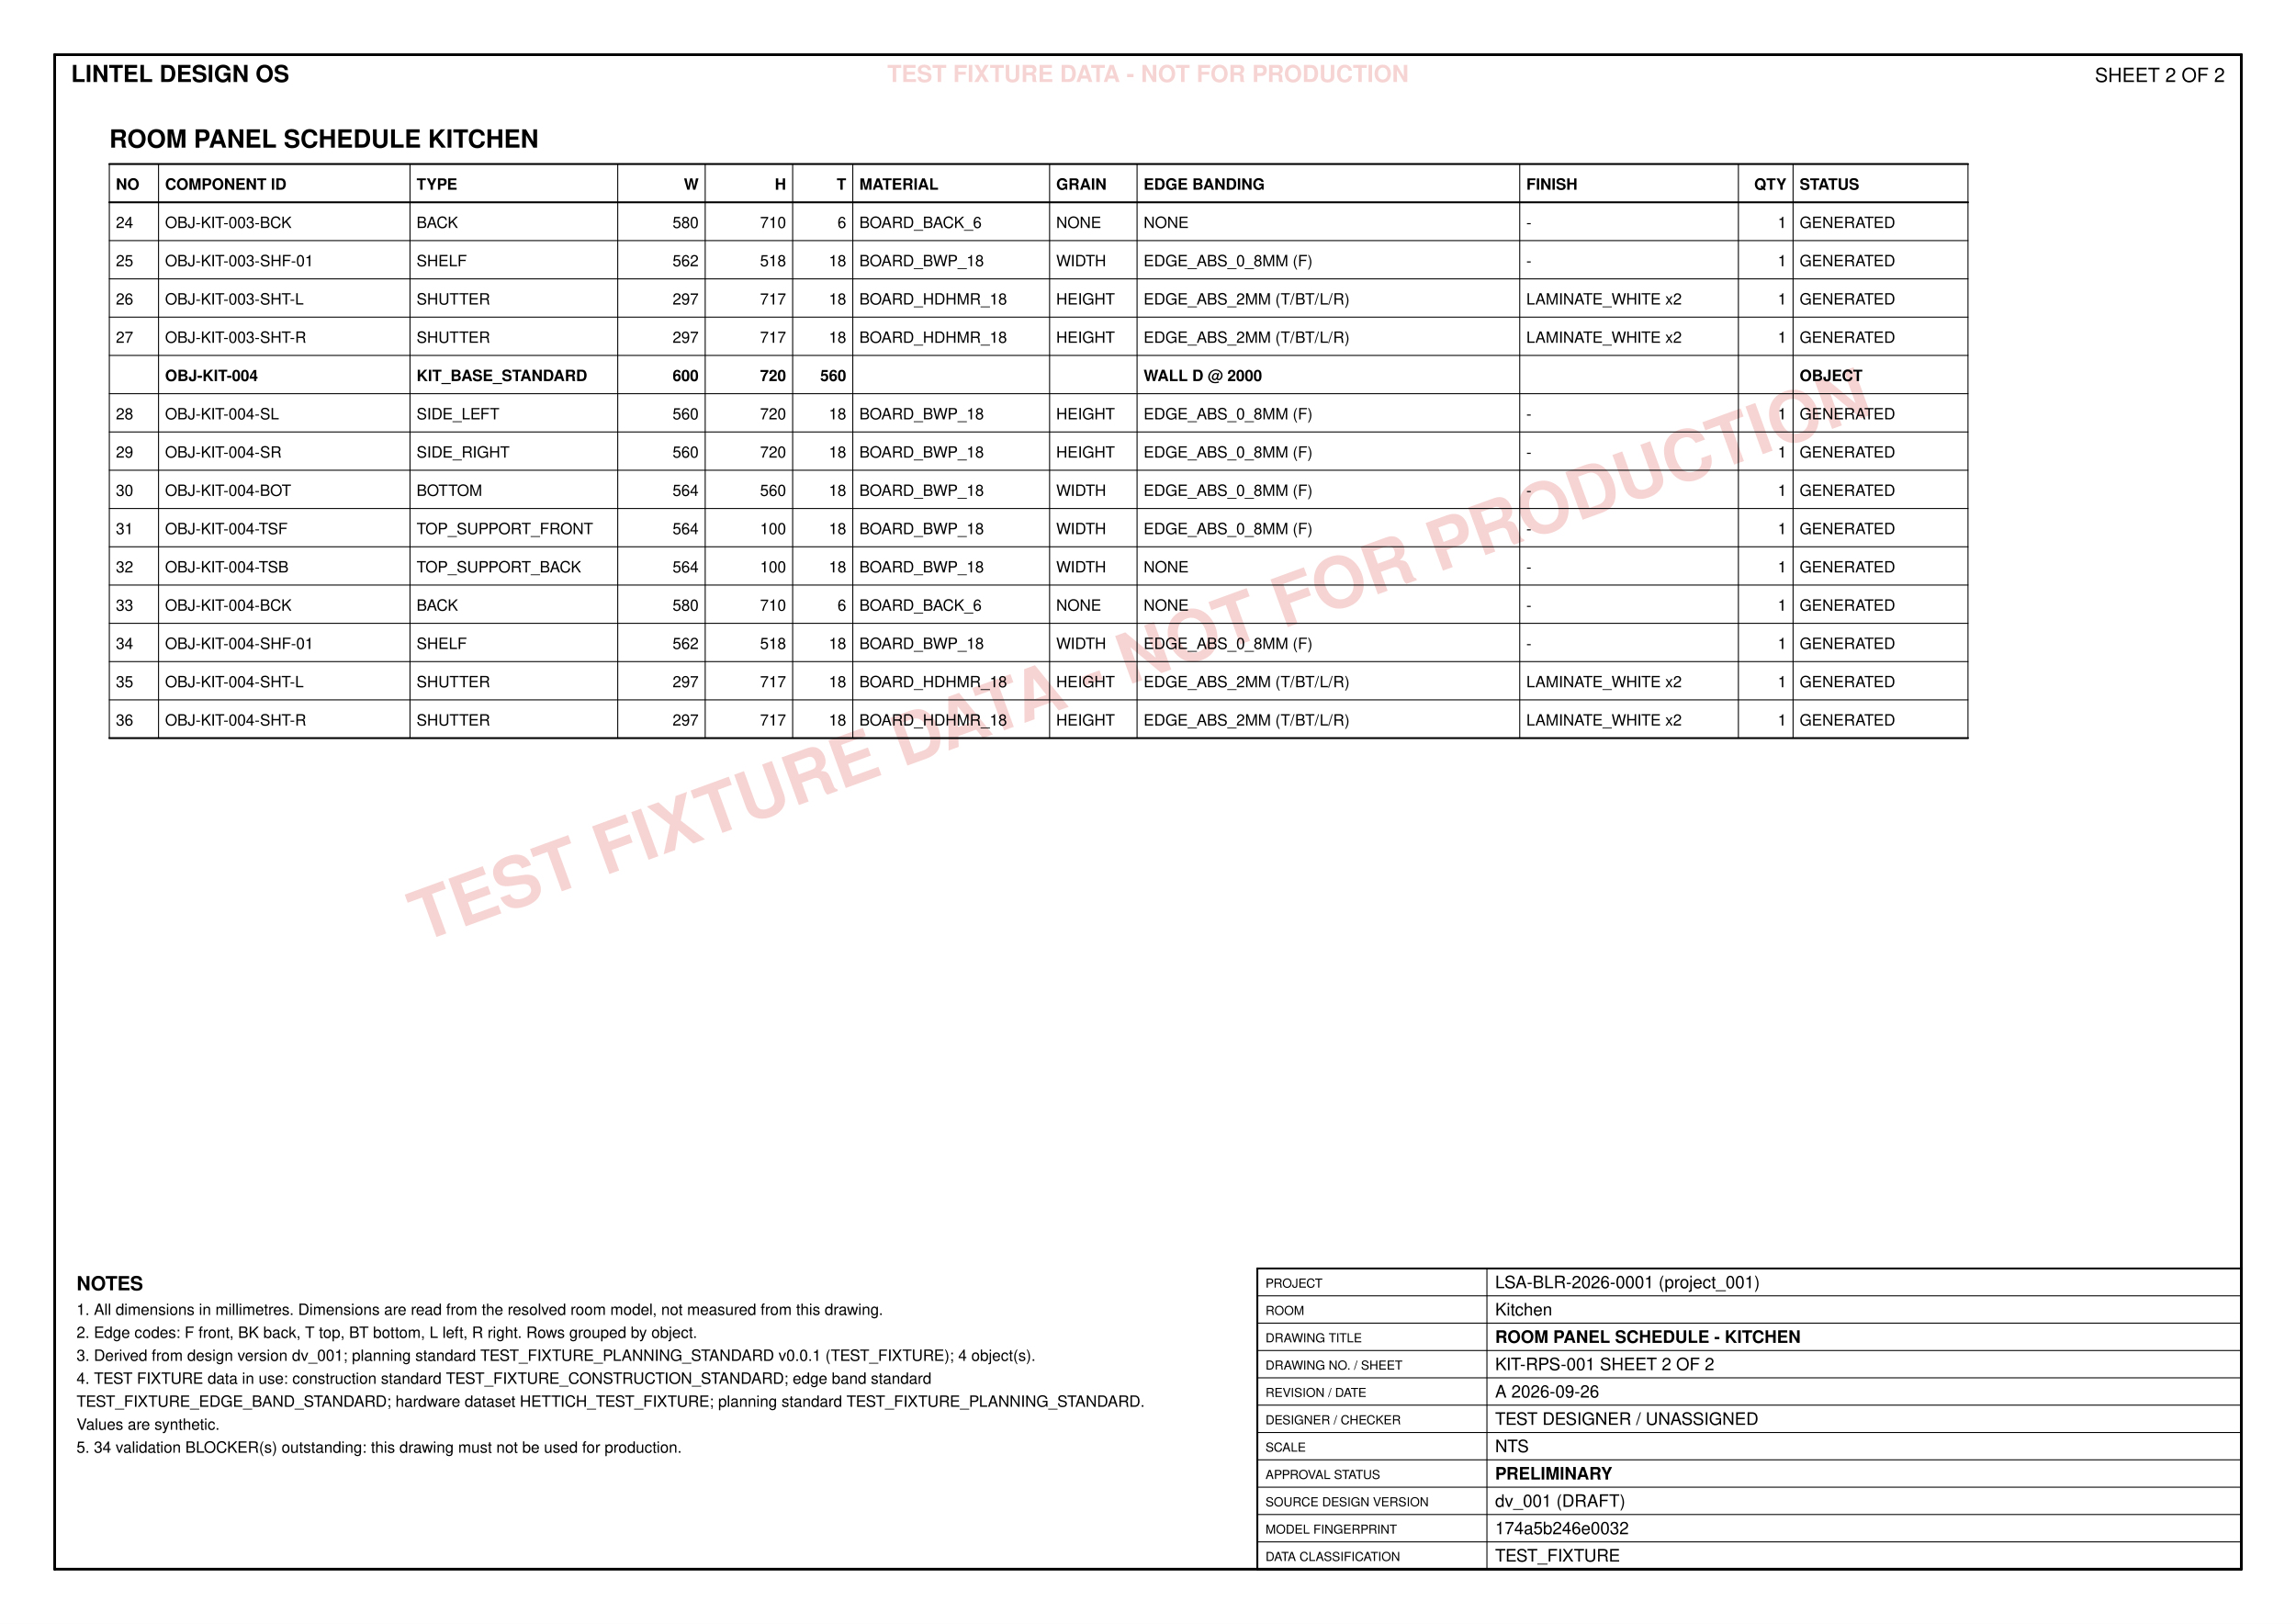
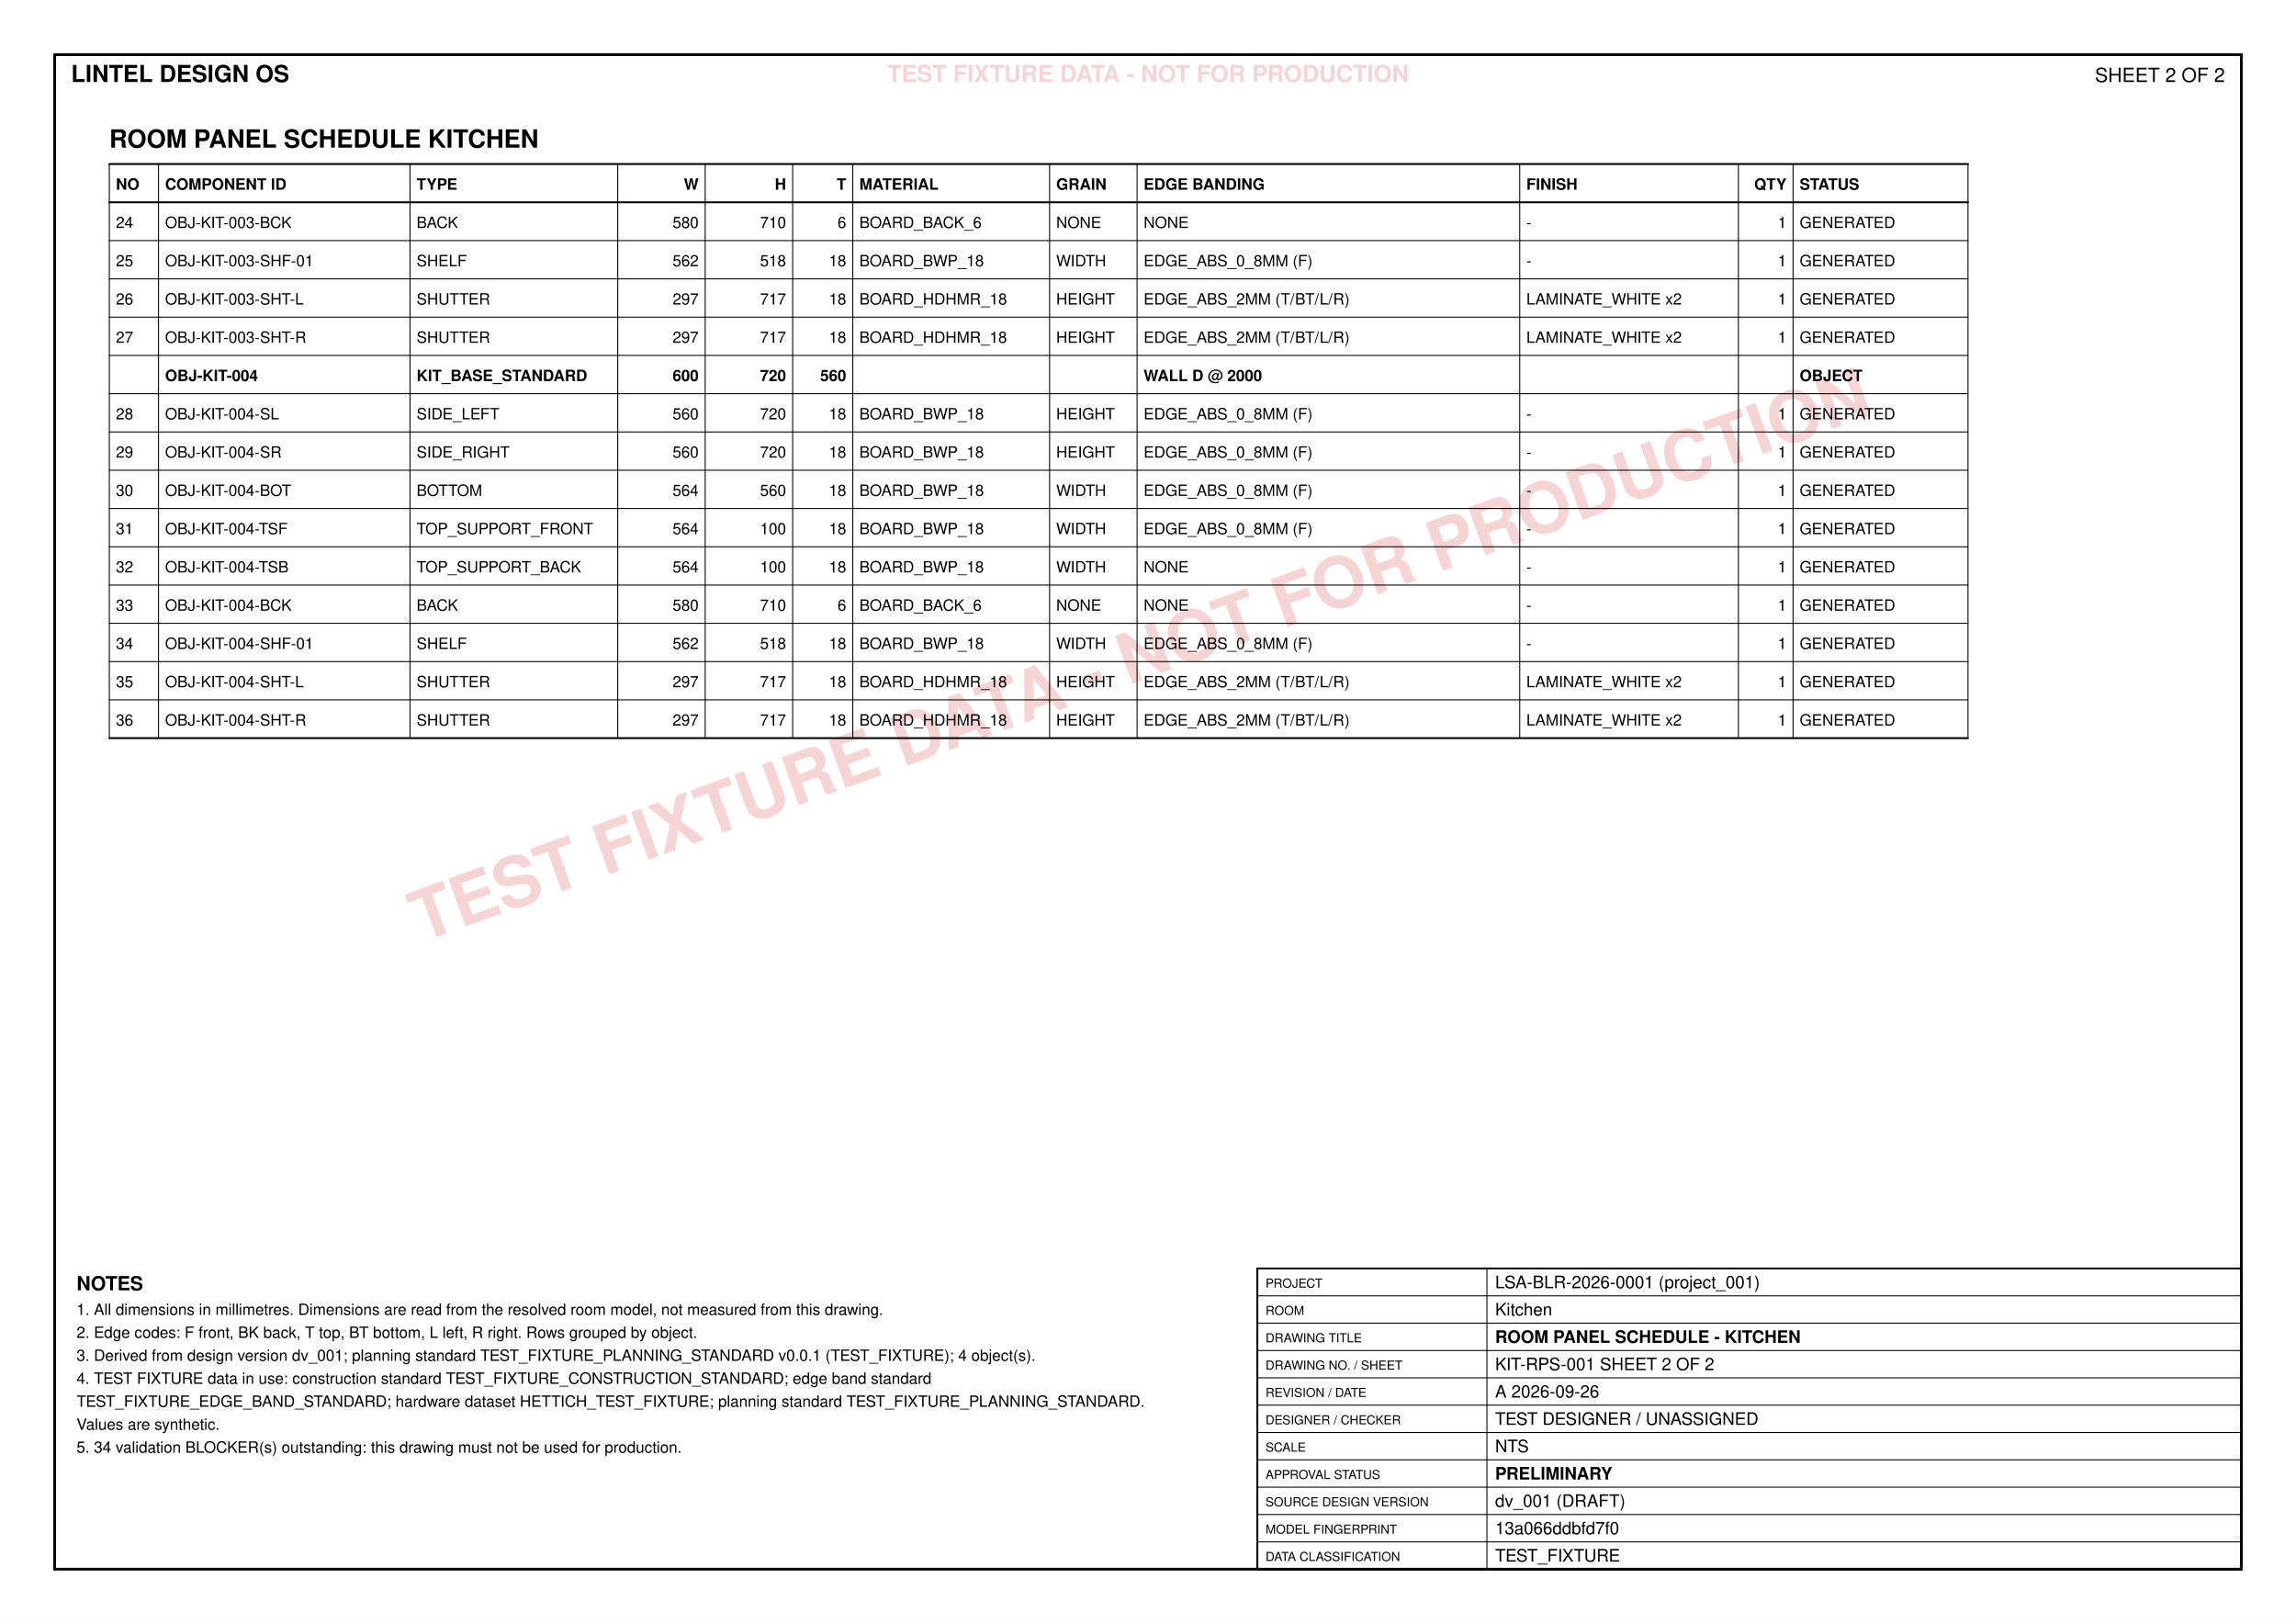
- <svg xmlns="http://www.w3.org/2000/svg" width="420mm" height="297mm" viewBox="0 0 420 297" data-drawing-id="DRW:dv_001:room_001:ROOM_PANEL_SCHEDULE:KIT-RPS-001:RA" data-drawing-type="ROOM_PANEL_SCHEDULE" data-status="PRELIMINARY" data-design-version="dv_001" data-model-fingerprint="174a5b246e0032" data-classification="TEST_FIXTURE" data-content-hash="1771db1f6acf5f" data-sheet="2/2" data-room-id="room_001" data-objects="obj_001,obj_002,obj_003,obj_004">
+ <svg xmlns="http://www.w3.org/2000/svg" width="420mm" height="297mm" viewBox="0 0 420 297" data-drawing-id="DRW:dv_001:room_001:ROOM_PANEL_SCHEDULE:KIT-RPS-001:RA" data-drawing-type="ROOM_PANEL_SCHEDULE" data-status="PRELIMINARY" data-design-version="dv_001" data-model-fingerprint="13a066ddbfd7f0" data-classification="TEST_FIXTURE" data-content-hash="056980e3fbe445" data-sheet="2/2" data-room-id="room_001" data-objects="obj_001,obj_002,obj_003,obj_004">
  <rect x="0" y="0" width="420" height="297" fill="#ffffff" />
  <g id="WATERMARK" fill="#d9534f" stroke="#d9534f" opacity="0.25" font-family="Helvetica, Arial, sans-serif" stroke-linecap="round">
    <text stroke="none" x="210" y="124" font-size="12.714" text-anchor="middle" font-weight="bold" transform="rotate(-20 210 124)">TEST FIXTURE DATA - NOT FOR PRODUCTION</text>
    <text stroke="none" x="210" y="15" font-size="4.286" text-anchor="middle" font-weight="bold">TEST FIXTURE DATA - NOT FOR PRODUCTION</text>
  </g>
  <g id="BORDER" fill="#000000" stroke="#000000" font-family="Helvetica, Arial, sans-serif" stroke-linecap="round">
    <line fill="none" x1="10" y1="10" x2="410" y2="10" stroke-width="0.5" />
    <line fill="none" x1="410" y1="10" x2="410" y2="287" stroke-width="0.5" />
    <line fill="none" x1="410" y1="287" x2="10" y2="287" stroke-width="0.5" />
    <line fill="none" x1="10" y1="287" x2="10" y2="10" stroke-width="0.5" />
    <text stroke="none" x="13" y="15" font-size="4.286" text-anchor="start" font-weight="bold">LINTEL DESIGN OS</text>
    <text stroke="none" x="407" y="15" font-size="3.571" text-anchor="end">SHEET 2 OF 2</text>
  </g>
  <g id="ANNOTATION" fill="#000000" stroke="#000000" font-family="Helvetica, Arial, sans-serif" stroke-linecap="round">
    <text stroke="none" x="14" y="236" font-size="3.571" text-anchor="start" font-weight="bold">NOTES</text>
    <text stroke="none" x="14" y="240.5" font-size="2.857" text-anchor="start">1. All dimensions in millimetres. Dimensions are read from the resolved room model, not measured from this drawing.</text>
    <text stroke="none" x="14" y="244.7" font-size="2.857" text-anchor="start">2. Edge codes: F front, BK back, T top, BT bottom, L left, R right. Rows grouped by object.</text>
    <text stroke="none" x="14" y="248.9" font-size="2.857" text-anchor="start">3. Derived from design version dv_001; planning standard TEST_FIXTURE_PLANNING_STANDARD v0.0.1 (TEST_FIXTURE); 4 object(s).</text>
    <text stroke="none" x="14" y="253.1" font-size="2.857" text-anchor="start">4. TEST FIXTURE data in use: construction standard TEST_FIXTURE_CONSTRUCTION_STANDARD; edge band standard</text>
    <text stroke="none" x="14" y="257.3" font-size="2.857" text-anchor="start">   TEST_FIXTURE_EDGE_BAND_STANDARD; hardware dataset HETTICH_TEST_FIXTURE; planning standard TEST_FIXTURE_PLANNING_STANDARD.</text>
    <text stroke="none" x="14" y="261.5" font-size="2.857" text-anchor="start">   Values are synthetic.</text>
    <text stroke="none" x="14" y="265.7" font-size="2.857" text-anchor="start">5. 34 validation BLOCKER(s) outstanding: this drawing must not be used for production.</text>
  </g>
  <g id="TABLE" fill="#000000" stroke="#000000" font-family="Helvetica, Arial, sans-serif" stroke-linecap="round">
    <text stroke="none" x="20" y="27" font-size="4.571" text-anchor="start" font-weight="bold">ROOM PANEL SCHEDULE  KITCHEN</text>
    <line fill="none" x1="20" y1="30" x2="360" y2="30" stroke-width="0.35" />
    <line fill="none" x1="20" y1="37" x2="360" y2="37" stroke-width="0.35" />
    <line fill="none" x1="20" y1="44" x2="360" y2="44" stroke-width="0.18" />
    <line fill="none" x1="20" y1="51" x2="360" y2="51" stroke-width="0.18" />
    <line fill="none" x1="20" y1="58" x2="360" y2="58" stroke-width="0.18" />
    <line fill="none" x1="20" y1="65" x2="360" y2="65" stroke-width="0.18" />
    <line fill="none" x1="20" y1="72" x2="360" y2="72" stroke-width="0.18" />
    <line fill="none" x1="20" y1="79" x2="360" y2="79" stroke-width="0.18" />
    <line fill="none" x1="20" y1="86" x2="360" y2="86" stroke-width="0.18" />
    <line fill="none" x1="20" y1="93" x2="360" y2="93" stroke-width="0.18" />
    <line fill="none" x1="20" y1="100" x2="360" y2="100" stroke-width="0.18" />
    <line fill="none" x1="20" y1="107" x2="360" y2="107" stroke-width="0.18" />
    <line fill="none" x1="20" y1="114" x2="360" y2="114" stroke-width="0.18" />
    <line fill="none" x1="20" y1="121" x2="360" y2="121" stroke-width="0.18" />
    <line fill="none" x1="20" y1="128" x2="360" y2="128" stroke-width="0.18" />
    <line fill="none" x1="20" y1="135" x2="360" y2="135" stroke-width="0.35" />
    <line fill="none" x1="20" y1="30" x2="20" y2="135" stroke-width="0.18" />
    <line fill="none" x1="29" y1="30" x2="29" y2="135" stroke-width="0.18" />
    <line fill="none" x1="75" y1="30" x2="75" y2="135" stroke-width="0.18" />
    <line fill="none" x1="113" y1="30" x2="113" y2="135" stroke-width="0.18" />
    <line fill="none" x1="129" y1="30" x2="129" y2="135" stroke-width="0.18" />
    <line fill="none" x1="145" y1="30" x2="145" y2="135" stroke-width="0.18" />
    <line fill="none" x1="156" y1="30" x2="156" y2="135" stroke-width="0.18" />
    <line fill="none" x1="192" y1="30" x2="192" y2="135" stroke-width="0.18" />
    <line fill="none" x1="208" y1="30" x2="208" y2="135" stroke-width="0.18" />
    <line fill="none" x1="278" y1="30" x2="278" y2="135" stroke-width="0.18" />
    <line fill="none" x1="318" y1="30" x2="318" y2="135" stroke-width="0.18" />
    <line fill="none" x1="328" y1="30" x2="328" y2="135" stroke-width="0.18" />
    <line fill="none" x1="360" y1="30" x2="360" y2="135" stroke-width="0.18" />
    <text stroke="none" x="21.2" y="34.7" font-size="2.857" text-anchor="start" font-weight="bold">NO</text>
    <text stroke="none" x="30.2" y="34.7" font-size="2.857" text-anchor="start" font-weight="bold">COMPONENT ID</text>
    <text stroke="none" x="76.2" y="34.7" font-size="2.857" text-anchor="start" font-weight="bold">TYPE</text>
    <text stroke="none" x="127.8" y="34.7" font-size="2.857" text-anchor="end" font-weight="bold">W</text>
    <text stroke="none" x="143.8" y="34.7" font-size="2.857" text-anchor="end" font-weight="bold">H</text>
    <text stroke="none" x="154.8" y="34.7" font-size="2.857" text-anchor="end" font-weight="bold">T</text>
    <text stroke="none" x="157.2" y="34.7" font-size="2.857" text-anchor="start" font-weight="bold">MATERIAL</text>
    <text stroke="none" x="193.2" y="34.7" font-size="2.857" text-anchor="start" font-weight="bold">GRAIN</text>
    <text stroke="none" x="209.2" y="34.7" font-size="2.857" text-anchor="start" font-weight="bold">EDGE BANDING</text>
    <text stroke="none" x="279.2" y="34.7" font-size="2.857" text-anchor="start" font-weight="bold">FINISH</text>
    <text stroke="none" x="326.8" y="34.7" font-size="2.857" text-anchor="end" font-weight="bold">QTY</text>
    <text stroke="none" x="329.2" y="34.7" font-size="2.857" text-anchor="start" font-weight="bold">STATUS</text>
    <text stroke="none" x="21.2" y="41.7" font-size="2.857" text-anchor="start">24</text>
    <text stroke="none" x="30.2" y="41.7" font-size="2.857" text-anchor="start">OBJ-KIT-003-BCK</text>
    <text stroke="none" x="76.2" y="41.7" font-size="2.857" text-anchor="start">BACK</text>
    <text stroke="none" x="127.8" y="41.7" font-size="2.857" text-anchor="end">580</text>
    <text stroke="none" x="143.8" y="41.7" font-size="2.857" text-anchor="end">710</text>
    <text stroke="none" x="154.8" y="41.7" font-size="2.857" text-anchor="end">6</text>
    <text stroke="none" x="157.2" y="41.7" font-size="2.857" text-anchor="start">BOARD_BACK_6</text>
    <text stroke="none" x="193.2" y="41.7" font-size="2.857" text-anchor="start">NONE</text>
    <text stroke="none" x="209.2" y="41.7" font-size="2.857" text-anchor="start">NONE</text>
    <text stroke="none" x="279.2" y="41.7" font-size="2.857" text-anchor="start">-</text>
    <text stroke="none" x="326.8" y="41.7" font-size="2.857" text-anchor="end">1</text>
    <text stroke="none" x="329.2" y="41.7" font-size="2.857" text-anchor="start">GENERATED</text>
    <text stroke="none" x="21.2" y="48.7" font-size="2.857" text-anchor="start">25</text>
    <text stroke="none" x="30.2" y="48.7" font-size="2.857" text-anchor="start">OBJ-KIT-003-SHF-01</text>
    <text stroke="none" x="76.2" y="48.7" font-size="2.857" text-anchor="start">SHELF</text>
    <text stroke="none" x="127.8" y="48.7" font-size="2.857" text-anchor="end">562</text>
    <text stroke="none" x="143.8" y="48.7" font-size="2.857" text-anchor="end">518</text>
    <text stroke="none" x="154.8" y="48.7" font-size="2.857" text-anchor="end">18</text>
    <text stroke="none" x="157.2" y="48.7" font-size="2.857" text-anchor="start">BOARD_BWP_18</text>
    <text stroke="none" x="193.2" y="48.7" font-size="2.857" text-anchor="start">WIDTH</text>
    <text stroke="none" x="209.2" y="48.7" font-size="2.857" text-anchor="start">EDGE_ABS_0_8MM (F)</text>
    <text stroke="none" x="279.2" y="48.7" font-size="2.857" text-anchor="start">-</text>
    <text stroke="none" x="326.8" y="48.7" font-size="2.857" text-anchor="end">1</text>
    <text stroke="none" x="329.2" y="48.7" font-size="2.857" text-anchor="start">GENERATED</text>
    <text stroke="none" x="21.2" y="55.7" font-size="2.857" text-anchor="start">26</text>
    <text stroke="none" x="30.2" y="55.7" font-size="2.857" text-anchor="start">OBJ-KIT-003-SHT-L</text>
    <text stroke="none" x="76.2" y="55.7" font-size="2.857" text-anchor="start">SHUTTER</text>
    <text stroke="none" x="127.8" y="55.7" font-size="2.857" text-anchor="end">297</text>
    <text stroke="none" x="143.8" y="55.7" font-size="2.857" text-anchor="end">717</text>
    <text stroke="none" x="154.8" y="55.7" font-size="2.857" text-anchor="end">18</text>
    <text stroke="none" x="157.2" y="55.7" font-size="2.857" text-anchor="start">BOARD_HDHMR_18</text>
    <text stroke="none" x="193.2" y="55.7" font-size="2.857" text-anchor="start">HEIGHT</text>
    <text stroke="none" x="209.2" y="55.7" font-size="2.857" text-anchor="start">EDGE_ABS_2MM (T/BT/L/R)</text>
    <text stroke="none" x="279.2" y="55.7" font-size="2.857" text-anchor="start">LAMINATE_WHITE x2</text>
    <text stroke="none" x="326.8" y="55.7" font-size="2.857" text-anchor="end">1</text>
    <text stroke="none" x="329.2" y="55.7" font-size="2.857" text-anchor="start">GENERATED</text>
    <text stroke="none" x="21.2" y="62.7" font-size="2.857" text-anchor="start">27</text>
    <text stroke="none" x="30.2" y="62.7" font-size="2.857" text-anchor="start">OBJ-KIT-003-SHT-R</text>
    <text stroke="none" x="76.2" y="62.7" font-size="2.857" text-anchor="start">SHUTTER</text>
    <text stroke="none" x="127.8" y="62.7" font-size="2.857" text-anchor="end">297</text>
    <text stroke="none" x="143.8" y="62.7" font-size="2.857" text-anchor="end">717</text>
    <text stroke="none" x="154.8" y="62.7" font-size="2.857" text-anchor="end">18</text>
    <text stroke="none" x="157.2" y="62.7" font-size="2.857" text-anchor="start">BOARD_HDHMR_18</text>
    <text stroke="none" x="193.2" y="62.7" font-size="2.857" text-anchor="start">HEIGHT</text>
    <text stroke="none" x="209.2" y="62.7" font-size="2.857" text-anchor="start">EDGE_ABS_2MM (T/BT/L/R)</text>
    <text stroke="none" x="279.2" y="62.7" font-size="2.857" text-anchor="start">LAMINATE_WHITE x2</text>
    <text stroke="none" x="326.8" y="62.7" font-size="2.857" text-anchor="end">1</text>
    <text stroke="none" x="329.2" y="62.7" font-size="2.857" text-anchor="start">GENERATED</text>
    <text stroke="none" x="21.2" y="69.7" font-size="2.857" text-anchor="start" font-weight="bold" />
    <text stroke="none" x="30.2" y="69.7" font-size="2.857" text-anchor="start" font-weight="bold">OBJ-KIT-004</text>
    <text stroke="none" x="76.2" y="69.7" font-size="2.857" text-anchor="start" font-weight="bold">KIT_BASE_STANDARD</text>
    <text stroke="none" x="127.8" y="69.7" font-size="2.857" text-anchor="end" font-weight="bold">600</text>
    <text stroke="none" x="143.8" y="69.7" font-size="2.857" text-anchor="end" font-weight="bold">720</text>
    <text stroke="none" x="154.8" y="69.7" font-size="2.857" text-anchor="end" font-weight="bold">560</text>
    <text stroke="none" x="157.2" y="69.7" font-size="2.857" text-anchor="start" font-weight="bold" />
    <text stroke="none" x="193.2" y="69.7" font-size="2.857" text-anchor="start" font-weight="bold" />
    <text stroke="none" x="209.2" y="69.7" font-size="2.857" text-anchor="start" font-weight="bold">WALL D @ 2000</text>
    <text stroke="none" x="279.2" y="69.7" font-size="2.857" text-anchor="start" font-weight="bold" />
    <text stroke="none" x="326.8" y="69.7" font-size="2.857" text-anchor="end" font-weight="bold" />
    <text stroke="none" x="329.2" y="69.7" font-size="2.857" text-anchor="start" font-weight="bold">OBJECT</text>
    <text stroke="none" x="21.2" y="76.7" font-size="2.857" text-anchor="start">28</text>
    <text stroke="none" x="30.2" y="76.7" font-size="2.857" text-anchor="start">OBJ-KIT-004-SL</text>
    <text stroke="none" x="76.2" y="76.7" font-size="2.857" text-anchor="start">SIDE_LEFT</text>
    <text stroke="none" x="127.8" y="76.7" font-size="2.857" text-anchor="end">560</text>
    <text stroke="none" x="143.8" y="76.7" font-size="2.857" text-anchor="end">720</text>
    <text stroke="none" x="154.8" y="76.7" font-size="2.857" text-anchor="end">18</text>
    <text stroke="none" x="157.2" y="76.7" font-size="2.857" text-anchor="start">BOARD_BWP_18</text>
    <text stroke="none" x="193.2" y="76.7" font-size="2.857" text-anchor="start">HEIGHT</text>
    <text stroke="none" x="209.2" y="76.7" font-size="2.857" text-anchor="start">EDGE_ABS_0_8MM (F)</text>
    <text stroke="none" x="279.2" y="76.7" font-size="2.857" text-anchor="start">-</text>
    <text stroke="none" x="326.8" y="76.7" font-size="2.857" text-anchor="end">1</text>
    <text stroke="none" x="329.2" y="76.7" font-size="2.857" text-anchor="start">GENERATED</text>
    <text stroke="none" x="21.2" y="83.7" font-size="2.857" text-anchor="start">29</text>
    <text stroke="none" x="30.2" y="83.7" font-size="2.857" text-anchor="start">OBJ-KIT-004-SR</text>
    <text stroke="none" x="76.2" y="83.7" font-size="2.857" text-anchor="start">SIDE_RIGHT</text>
    <text stroke="none" x="127.8" y="83.7" font-size="2.857" text-anchor="end">560</text>
    <text stroke="none" x="143.8" y="83.7" font-size="2.857" text-anchor="end">720</text>
    <text stroke="none" x="154.8" y="83.7" font-size="2.857" text-anchor="end">18</text>
    <text stroke="none" x="157.2" y="83.7" font-size="2.857" text-anchor="start">BOARD_BWP_18</text>
    <text stroke="none" x="193.2" y="83.7" font-size="2.857" text-anchor="start">HEIGHT</text>
    <text stroke="none" x="209.2" y="83.7" font-size="2.857" text-anchor="start">EDGE_ABS_0_8MM (F)</text>
    <text stroke="none" x="279.2" y="83.7" font-size="2.857" text-anchor="start">-</text>
    <text stroke="none" x="326.8" y="83.7" font-size="2.857" text-anchor="end">1</text>
    <text stroke="none" x="329.2" y="83.7" font-size="2.857" text-anchor="start">GENERATED</text>
    <text stroke="none" x="21.2" y="90.7" font-size="2.857" text-anchor="start">30</text>
    <text stroke="none" x="30.2" y="90.7" font-size="2.857" text-anchor="start">OBJ-KIT-004-BOT</text>
    <text stroke="none" x="76.2" y="90.7" font-size="2.857" text-anchor="start">BOTTOM</text>
    <text stroke="none" x="127.8" y="90.7" font-size="2.857" text-anchor="end">564</text>
    <text stroke="none" x="143.8" y="90.7" font-size="2.857" text-anchor="end">560</text>
    <text stroke="none" x="154.8" y="90.7" font-size="2.857" text-anchor="end">18</text>
    <text stroke="none" x="157.2" y="90.7" font-size="2.857" text-anchor="start">BOARD_BWP_18</text>
    <text stroke="none" x="193.2" y="90.7" font-size="2.857" text-anchor="start">WIDTH</text>
    <text stroke="none" x="209.2" y="90.7" font-size="2.857" text-anchor="start">EDGE_ABS_0_8MM (F)</text>
    <text stroke="none" x="279.2" y="90.7" font-size="2.857" text-anchor="start">-</text>
    <text stroke="none" x="326.8" y="90.7" font-size="2.857" text-anchor="end">1</text>
    <text stroke="none" x="329.2" y="90.7" font-size="2.857" text-anchor="start">GENERATED</text>
    <text stroke="none" x="21.2" y="97.7" font-size="2.857" text-anchor="start">31</text>
    <text stroke="none" x="30.2" y="97.7" font-size="2.857" text-anchor="start">OBJ-KIT-004-TSF</text>
    <text stroke="none" x="76.2" y="97.7" font-size="2.857" text-anchor="start">TOP_SUPPORT_FRONT</text>
    <text stroke="none" x="127.8" y="97.7" font-size="2.857" text-anchor="end">564</text>
    <text stroke="none" x="143.8" y="97.7" font-size="2.857" text-anchor="end">100</text>
    <text stroke="none" x="154.8" y="97.7" font-size="2.857" text-anchor="end">18</text>
    <text stroke="none" x="157.2" y="97.7" font-size="2.857" text-anchor="start">BOARD_BWP_18</text>
    <text stroke="none" x="193.2" y="97.7" font-size="2.857" text-anchor="start">WIDTH</text>
    <text stroke="none" x="209.2" y="97.7" font-size="2.857" text-anchor="start">EDGE_ABS_0_8MM (F)</text>
    <text stroke="none" x="279.2" y="97.7" font-size="2.857" text-anchor="start">-</text>
    <text stroke="none" x="326.8" y="97.7" font-size="2.857" text-anchor="end">1</text>
    <text stroke="none" x="329.2" y="97.7" font-size="2.857" text-anchor="start">GENERATED</text>
    <text stroke="none" x="21.2" y="104.7" font-size="2.857" text-anchor="start">32</text>
    <text stroke="none" x="30.2" y="104.7" font-size="2.857" text-anchor="start">OBJ-KIT-004-TSB</text>
    <text stroke="none" x="76.2" y="104.7" font-size="2.857" text-anchor="start">TOP_SUPPORT_BACK</text>
    <text stroke="none" x="127.8" y="104.7" font-size="2.857" text-anchor="end">564</text>
    <text stroke="none" x="143.8" y="104.7" font-size="2.857" text-anchor="end">100</text>
    <text stroke="none" x="154.8" y="104.7" font-size="2.857" text-anchor="end">18</text>
    <text stroke="none" x="157.2" y="104.7" font-size="2.857" text-anchor="start">BOARD_BWP_18</text>
    <text stroke="none" x="193.2" y="104.7" font-size="2.857" text-anchor="start">WIDTH</text>
    <text stroke="none" x="209.2" y="104.7" font-size="2.857" text-anchor="start">NONE</text>
    <text stroke="none" x="279.2" y="104.7" font-size="2.857" text-anchor="start">-</text>
    <text stroke="none" x="326.8" y="104.7" font-size="2.857" text-anchor="end">1</text>
    <text stroke="none" x="329.2" y="104.7" font-size="2.857" text-anchor="start">GENERATED</text>
    <text stroke="none" x="21.2" y="111.7" font-size="2.857" text-anchor="start">33</text>
    <text stroke="none" x="30.2" y="111.7" font-size="2.857" text-anchor="start">OBJ-KIT-004-BCK</text>
    <text stroke="none" x="76.2" y="111.7" font-size="2.857" text-anchor="start">BACK</text>
    <text stroke="none" x="127.8" y="111.7" font-size="2.857" text-anchor="end">580</text>
    <text stroke="none" x="143.8" y="111.7" font-size="2.857" text-anchor="end">710</text>
    <text stroke="none" x="154.8" y="111.7" font-size="2.857" text-anchor="end">6</text>
    <text stroke="none" x="157.2" y="111.7" font-size="2.857" text-anchor="start">BOARD_BACK_6</text>
    <text stroke="none" x="193.2" y="111.7" font-size="2.857" text-anchor="start">NONE</text>
    <text stroke="none" x="209.2" y="111.7" font-size="2.857" text-anchor="start">NONE</text>
    <text stroke="none" x="279.2" y="111.7" font-size="2.857" text-anchor="start">-</text>
    <text stroke="none" x="326.8" y="111.7" font-size="2.857" text-anchor="end">1</text>
    <text stroke="none" x="329.2" y="111.7" font-size="2.857" text-anchor="start">GENERATED</text>
    <text stroke="none" x="21.2" y="118.7" font-size="2.857" text-anchor="start">34</text>
    <text stroke="none" x="30.2" y="118.7" font-size="2.857" text-anchor="start">OBJ-KIT-004-SHF-01</text>
    <text stroke="none" x="76.2" y="118.7" font-size="2.857" text-anchor="start">SHELF</text>
    <text stroke="none" x="127.8" y="118.7" font-size="2.857" text-anchor="end">562</text>
    <text stroke="none" x="143.8" y="118.7" font-size="2.857" text-anchor="end">518</text>
    <text stroke="none" x="154.8" y="118.7" font-size="2.857" text-anchor="end">18</text>
    <text stroke="none" x="157.2" y="118.7" font-size="2.857" text-anchor="start">BOARD_BWP_18</text>
    <text stroke="none" x="193.2" y="118.7" font-size="2.857" text-anchor="start">WIDTH</text>
    <text stroke="none" x="209.2" y="118.7" font-size="2.857" text-anchor="start">EDGE_ABS_0_8MM (F)</text>
    <text stroke="none" x="279.2" y="118.7" font-size="2.857" text-anchor="start">-</text>
    <text stroke="none" x="326.8" y="118.7" font-size="2.857" text-anchor="end">1</text>
    <text stroke="none" x="329.2" y="118.7" font-size="2.857" text-anchor="start">GENERATED</text>
    <text stroke="none" x="21.2" y="125.7" font-size="2.857" text-anchor="start">35</text>
    <text stroke="none" x="30.2" y="125.7" font-size="2.857" text-anchor="start">OBJ-KIT-004-SHT-L</text>
    <text stroke="none" x="76.2" y="125.7" font-size="2.857" text-anchor="start">SHUTTER</text>
    <text stroke="none" x="127.8" y="125.7" font-size="2.857" text-anchor="end">297</text>
    <text stroke="none" x="143.8" y="125.7" font-size="2.857" text-anchor="end">717</text>
    <text stroke="none" x="154.8" y="125.7" font-size="2.857" text-anchor="end">18</text>
    <text stroke="none" x="157.2" y="125.7" font-size="2.857" text-anchor="start">BOARD_HDHMR_18</text>
    <text stroke="none" x="193.2" y="125.7" font-size="2.857" text-anchor="start">HEIGHT</text>
    <text stroke="none" x="209.2" y="125.7" font-size="2.857" text-anchor="start">EDGE_ABS_2MM (T/BT/L/R)</text>
    <text stroke="none" x="279.2" y="125.7" font-size="2.857" text-anchor="start">LAMINATE_WHITE x2</text>
    <text stroke="none" x="326.8" y="125.7" font-size="2.857" text-anchor="end">1</text>
    <text stroke="none" x="329.2" y="125.7" font-size="2.857" text-anchor="start">GENERATED</text>
    <text stroke="none" x="21.2" y="132.7" font-size="2.857" text-anchor="start">36</text>
    <text stroke="none" x="30.2" y="132.7" font-size="2.857" text-anchor="start">OBJ-KIT-004-SHT-R</text>
    <text stroke="none" x="76.2" y="132.7" font-size="2.857" text-anchor="start">SHUTTER</text>
    <text stroke="none" x="127.8" y="132.7" font-size="2.857" text-anchor="end">297</text>
    <text stroke="none" x="143.8" y="132.7" font-size="2.857" text-anchor="end">717</text>
    <text stroke="none" x="154.8" y="132.7" font-size="2.857" text-anchor="end">18</text>
    <text stroke="none" x="157.2" y="132.7" font-size="2.857" text-anchor="start">BOARD_HDHMR_18</text>
    <text stroke="none" x="193.2" y="132.7" font-size="2.857" text-anchor="start">HEIGHT</text>
    <text stroke="none" x="209.2" y="132.7" font-size="2.857" text-anchor="start">EDGE_ABS_2MM (T/BT/L/R)</text>
    <text stroke="none" x="279.2" y="132.7" font-size="2.857" text-anchor="start">LAMINATE_WHITE x2</text>
    <text stroke="none" x="326.8" y="132.7" font-size="2.857" text-anchor="end">1</text>
    <text stroke="none" x="329.2" y="132.7" font-size="2.857" text-anchor="start">GENERATED</text>
  </g>
  <g id="TITLE_BLOCK" fill="#000000" stroke="#000000" font-family="Helvetica, Arial, sans-serif" stroke-linecap="round">
    <line fill="none" x1="230" y1="232" x2="410" y2="232" stroke-width="0.35" />
    <line fill="none" x1="410" y1="232" x2="410" y2="287" stroke-width="0.35" />
    <line fill="none" x1="410" y1="287" x2="230" y2="287" stroke-width="0.35" />
    <line fill="none" x1="230" y1="287" x2="230" y2="232" stroke-width="0.35" />
    <line fill="none" x1="272" y1="232" x2="272" y2="287" stroke-width="0.18" />
    <text stroke="none" x="231.5" y="235.5" font-size="2.286" text-anchor="start">PROJECT</text>
    <text stroke="none" x="273.5" y="235.6" font-size="3.143" text-anchor="start">LSA-BLR-2026-0001 (project_001)</text>
    <line fill="none" x1="230" y1="237" x2="410" y2="237" stroke-width="0.18" />
    <text stroke="none" x="231.5" y="240.5" font-size="2.286" text-anchor="start">ROOM</text>
    <text stroke="none" x="273.5" y="240.6" font-size="3.143" text-anchor="start">Kitchen</text>
    <line fill="none" x1="230" y1="242" x2="410" y2="242" stroke-width="0.18" />
    <text stroke="none" x="231.5" y="245.5" font-size="2.286" text-anchor="start">DRAWING TITLE</text>
    <text stroke="none" x="273.5" y="245.6" font-size="3.143" text-anchor="start" font-weight="bold">ROOM PANEL SCHEDULE - KITCHEN</text>
    <line fill="none" x1="230" y1="247" x2="410" y2="247" stroke-width="0.18" />
    <text stroke="none" x="231.5" y="250.5" font-size="2.286" text-anchor="start">DRAWING NO. / SHEET</text>
    <text stroke="none" x="273.5" y="250.6" font-size="3.143" text-anchor="start">KIT-RPS-001   SHEET 2 OF 2</text>
    <line fill="none" x1="230" y1="252" x2="410" y2="252" stroke-width="0.18" />
    <text stroke="none" x="231.5" y="255.5" font-size="2.286" text-anchor="start">REVISION / DATE</text>
    <text stroke="none" x="273.5" y="255.6" font-size="3.143" text-anchor="start">A   2026-09-26</text>
    <line fill="none" x1="230" y1="257" x2="410" y2="257" stroke-width="0.18" />
    <text stroke="none" x="231.5" y="260.5" font-size="2.286" text-anchor="start">DESIGNER / CHECKER</text>
    <text stroke="none" x="273.5" y="260.6" font-size="3.143" text-anchor="start">TEST DESIGNER / UNASSIGNED</text>
    <line fill="none" x1="230" y1="262" x2="410" y2="262" stroke-width="0.18" />
    <text stroke="none" x="231.5" y="265.5" font-size="2.286" text-anchor="start">SCALE</text>
    <text stroke="none" x="273.5" y="265.6" font-size="3.143" text-anchor="start">NTS</text>
    <line fill="none" x1="230" y1="267" x2="410" y2="267" stroke-width="0.18" />
    <text stroke="none" x="231.5" y="270.5" font-size="2.286" text-anchor="start">APPROVAL STATUS</text>
    <text stroke="none" x="273.5" y="270.6" font-size="3.143" text-anchor="start" font-weight="bold">PRELIMINARY</text>
    <line fill="none" x1="230" y1="272" x2="410" y2="272" stroke-width="0.18" />
    <text stroke="none" x="231.5" y="275.5" font-size="2.286" text-anchor="start">SOURCE DESIGN VERSION</text>
    <text stroke="none" x="273.5" y="275.6" font-size="3.143" text-anchor="start">dv_001 (DRAFT)</text>
    <line fill="none" x1="230" y1="277" x2="410" y2="277" stroke-width="0.18" />
    <text stroke="none" x="231.5" y="280.5" font-size="2.286" text-anchor="start">MODEL FINGERPRINT</text>
-     <text stroke="none" x="273.5" y="280.6" font-size="3.143" text-anchor="start">174a5b246e0032</text>
+     <text stroke="none" x="273.5" y="280.6" font-size="3.143" text-anchor="start">13a066ddbfd7f0</text>
    <line fill="none" x1="230" y1="282" x2="410" y2="282" stroke-width="0.18" />
    <text stroke="none" x="231.5" y="285.5" font-size="2.286" text-anchor="start">DATA CLASSIFICATION</text>
    <text stroke="none" x="273.5" y="285.6" font-size="3.143" text-anchor="start">TEST_FIXTURE</text>
  </g>
</svg>
